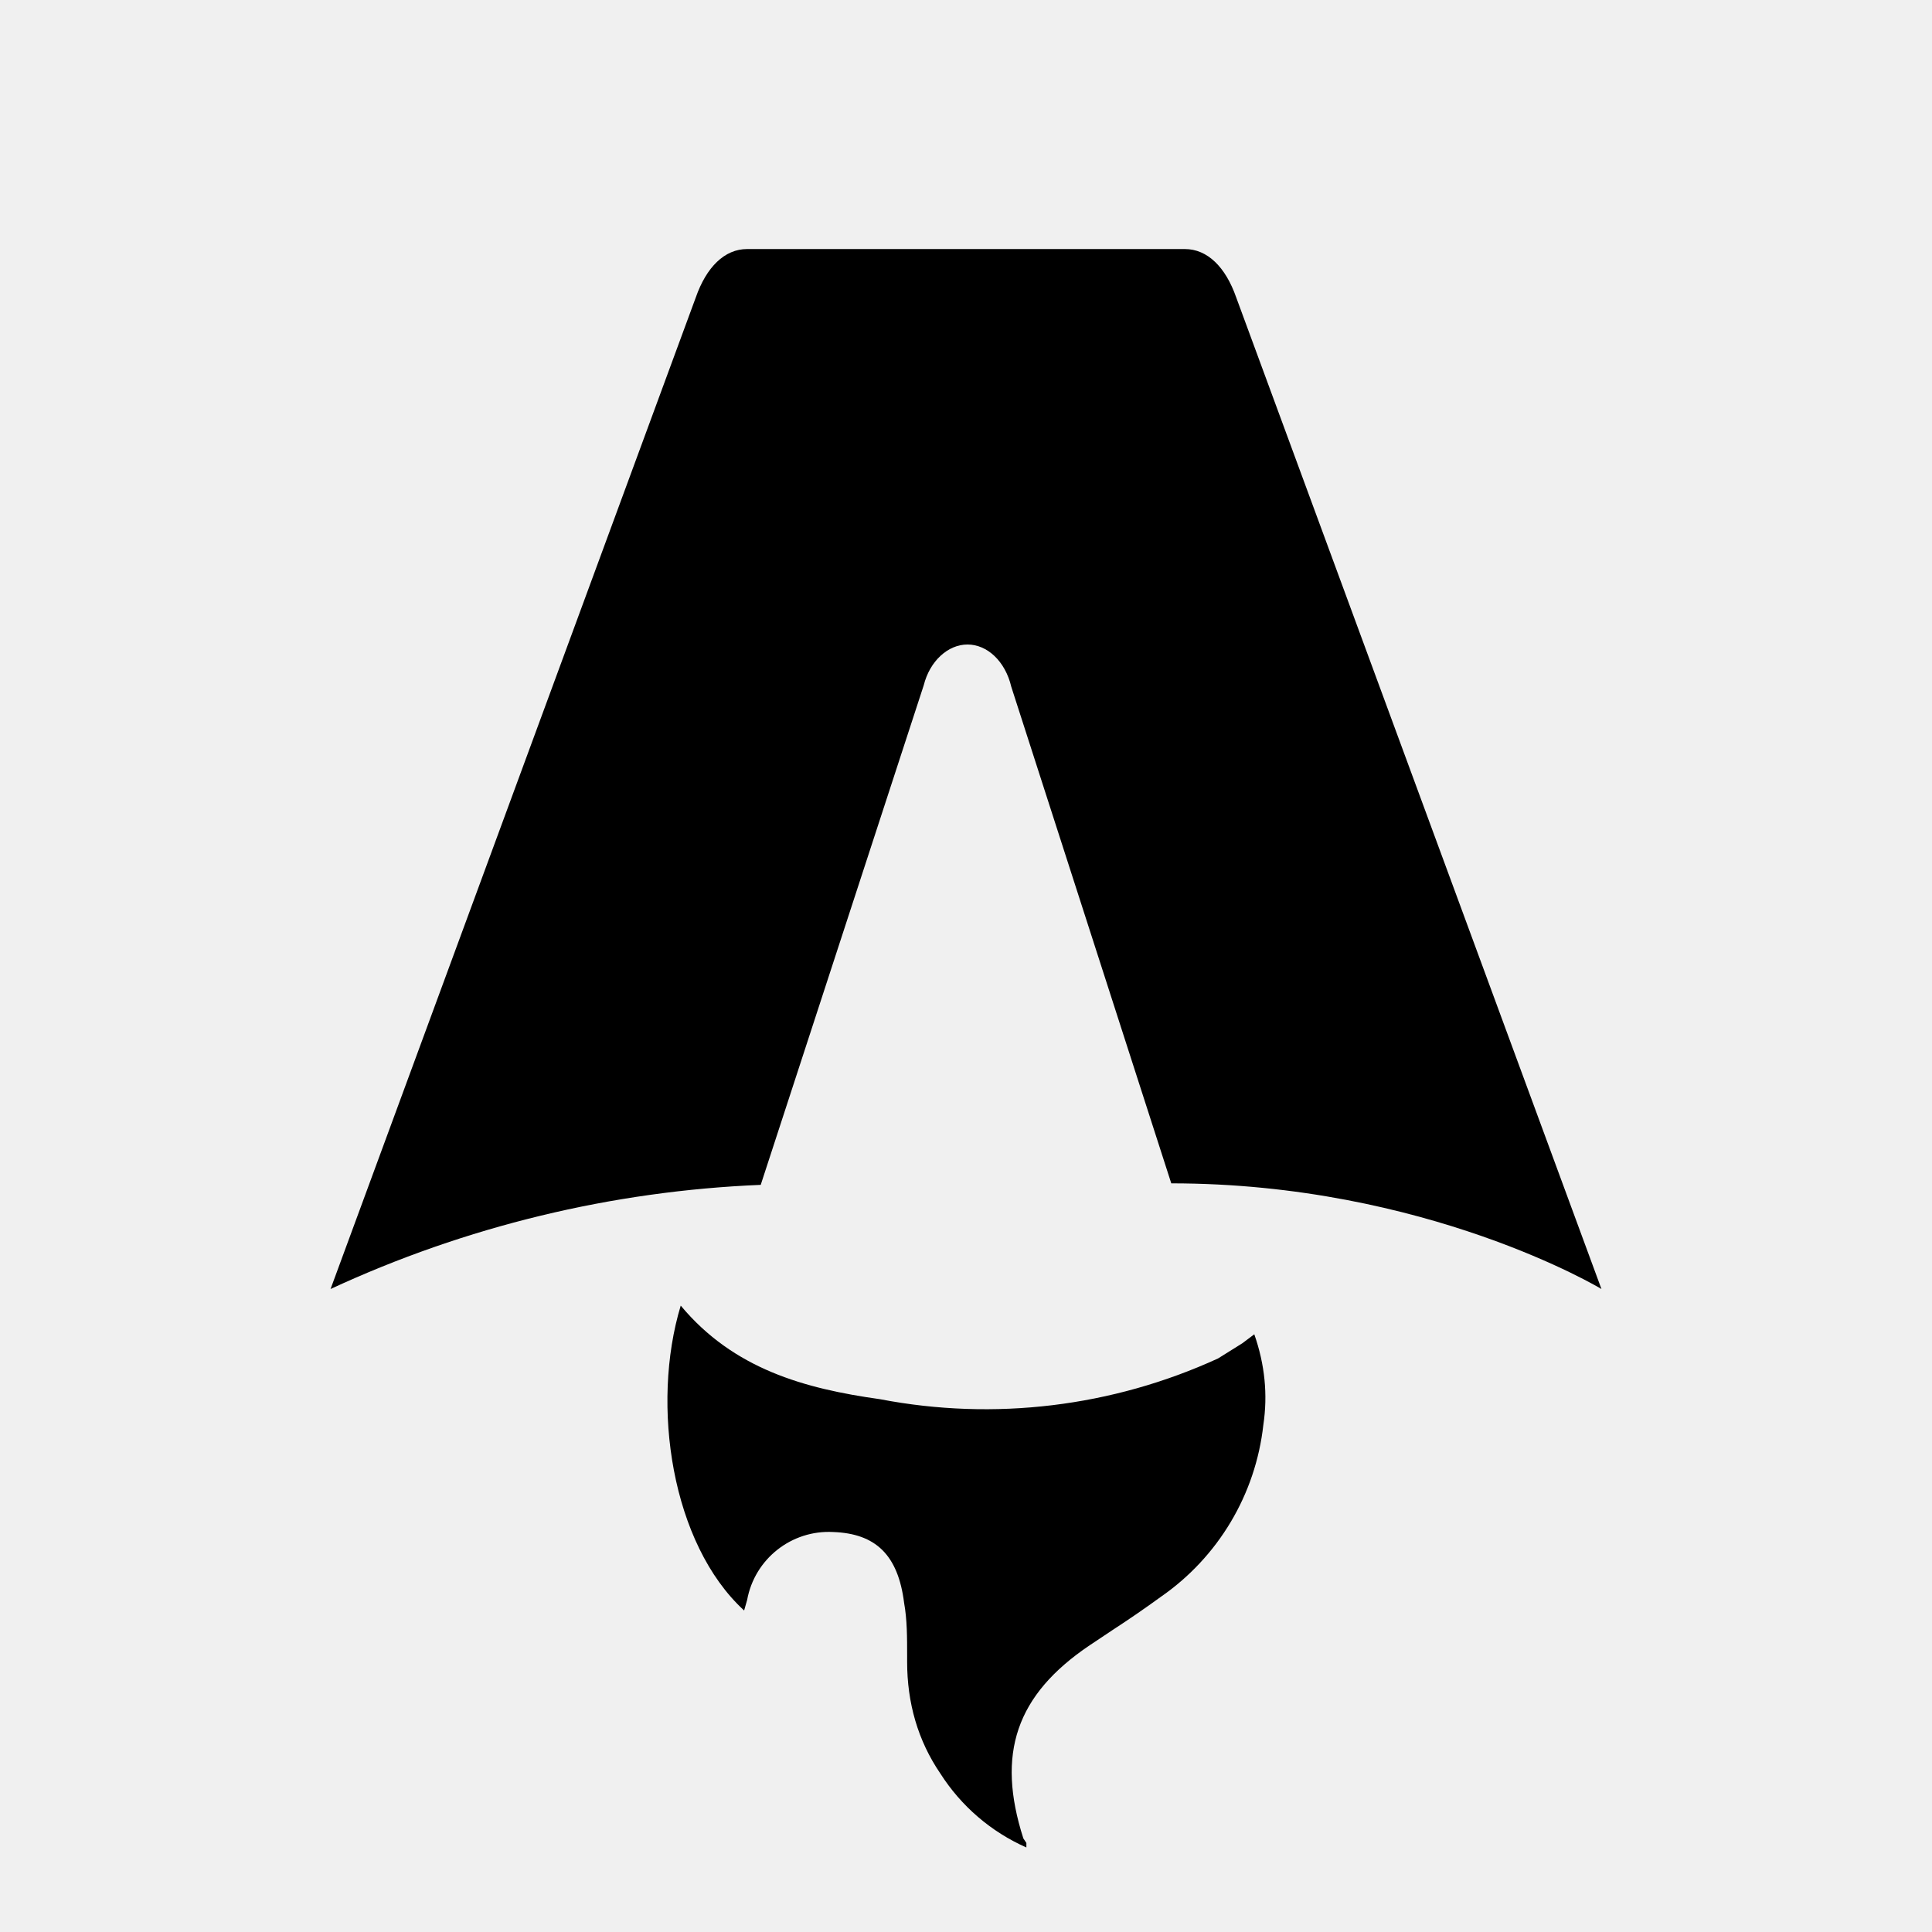
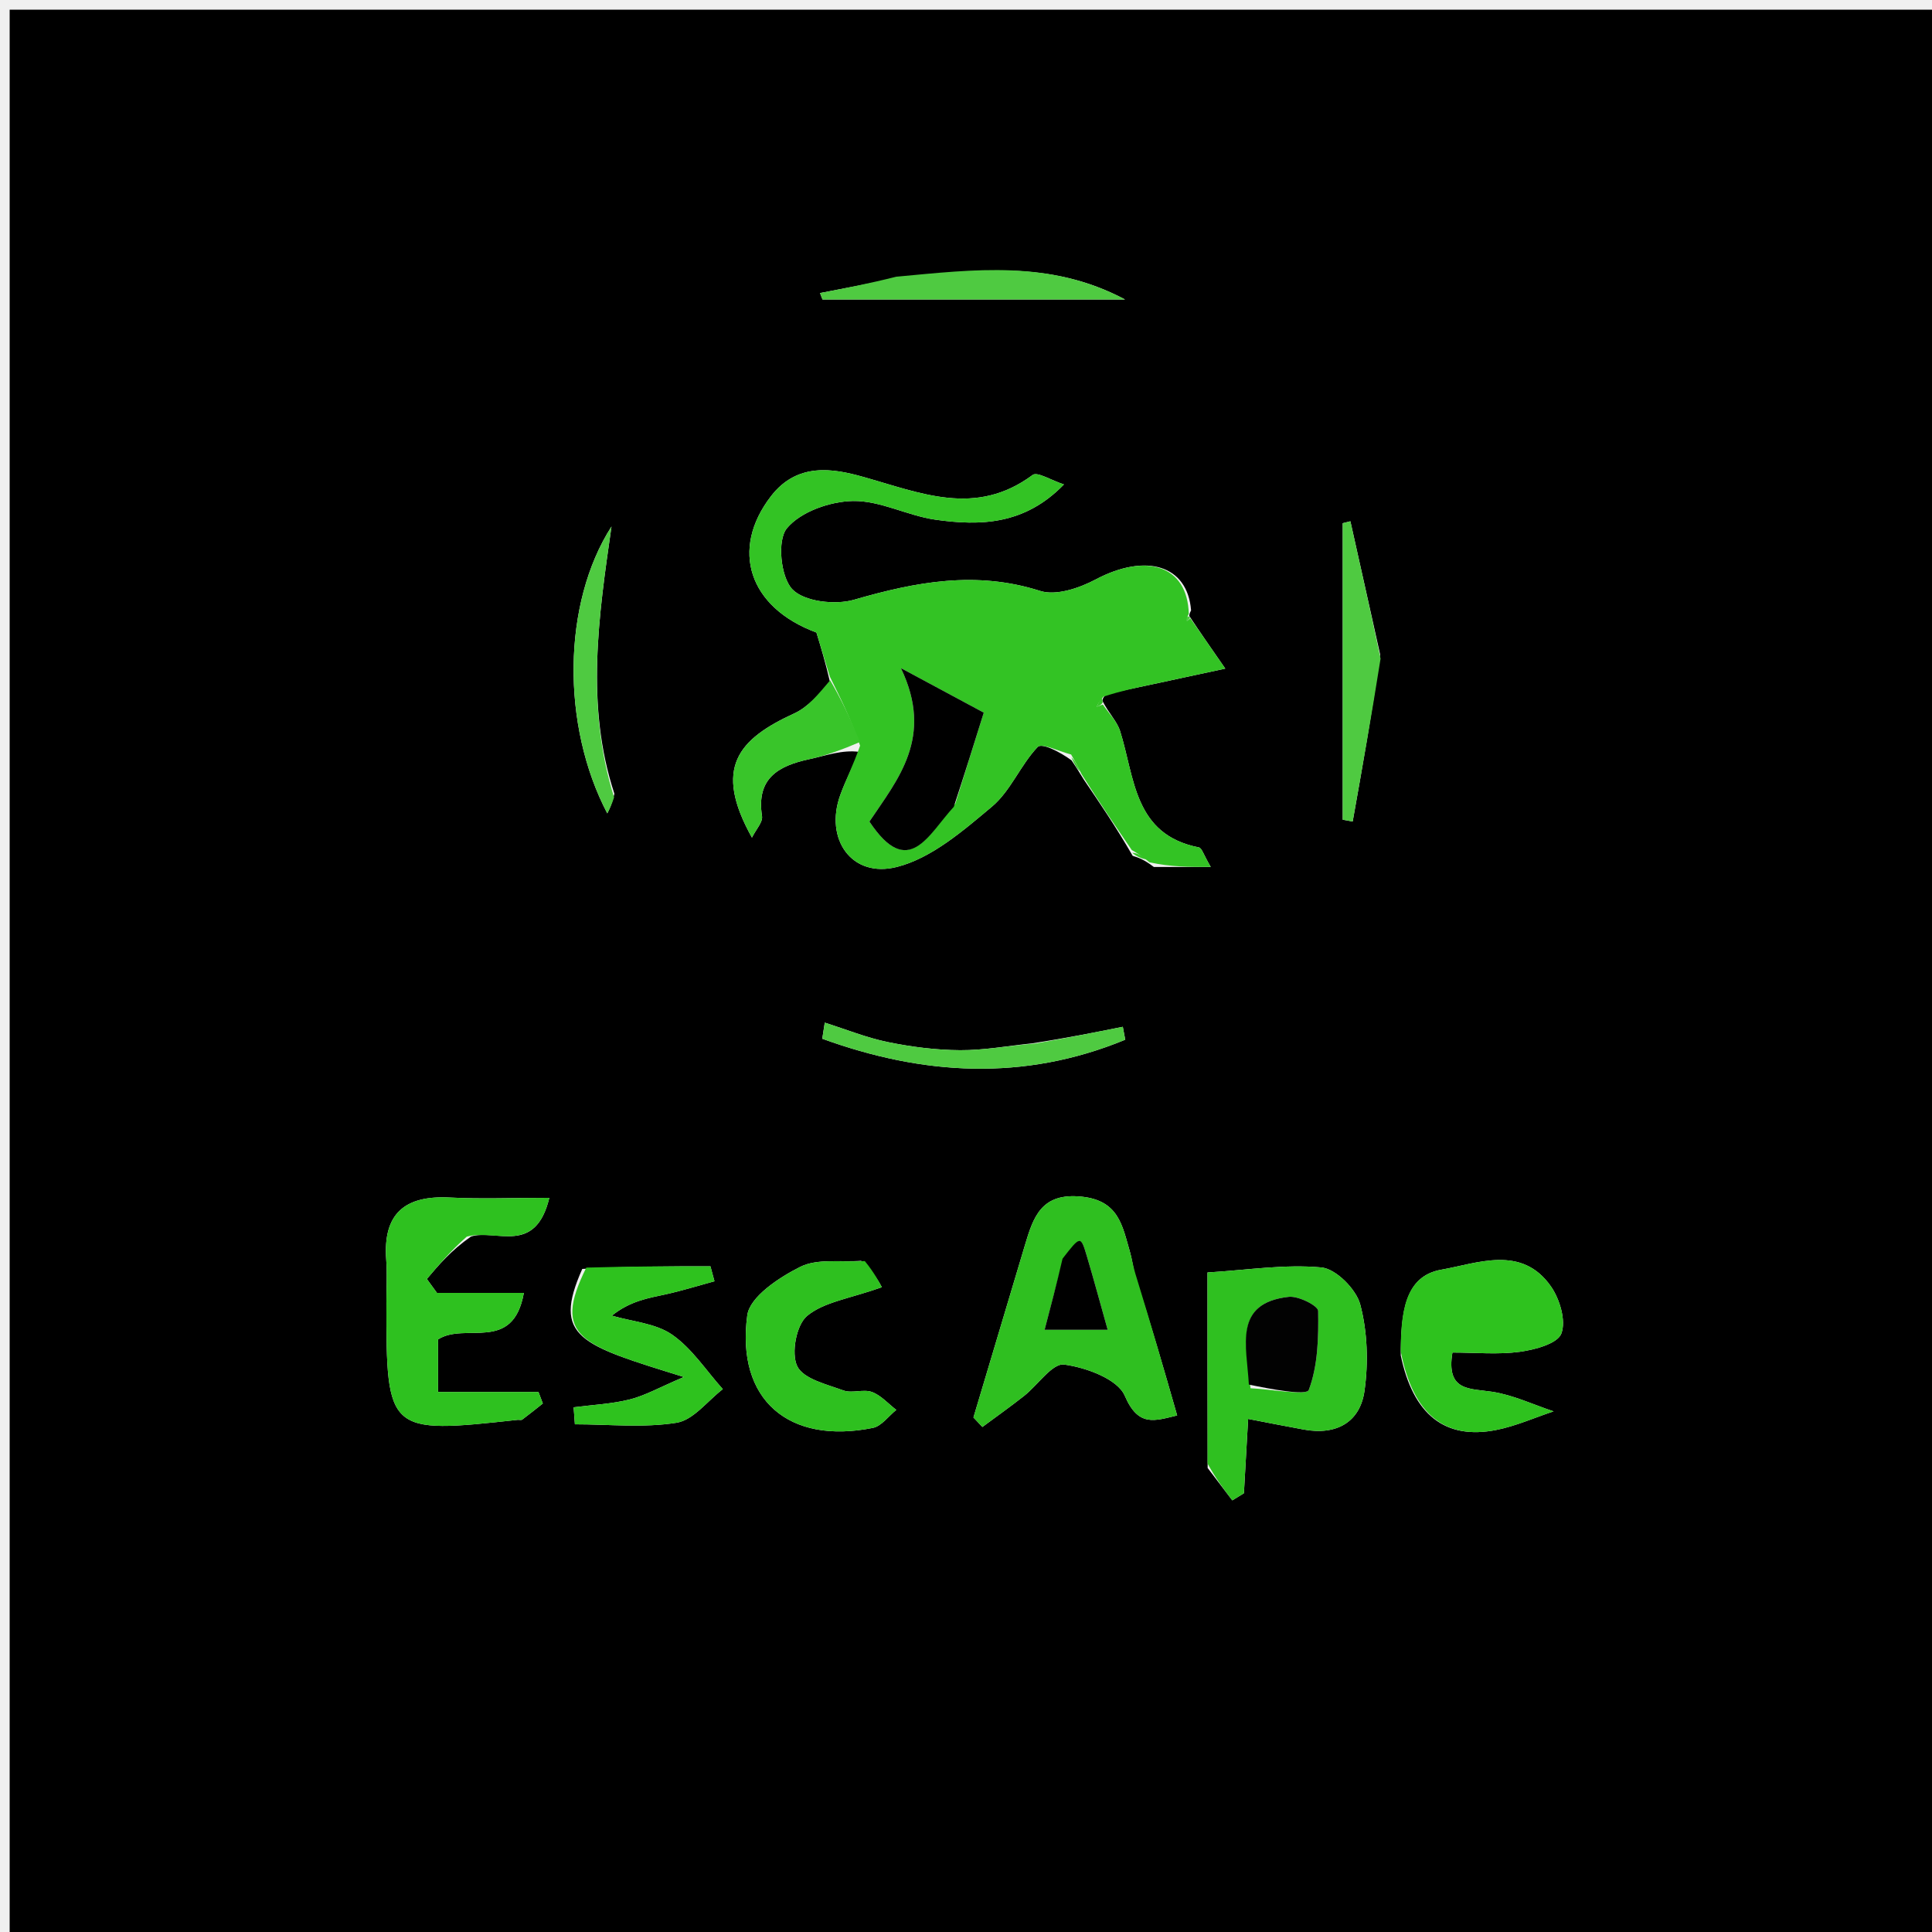
- <svg xmlns="http://www.w3.org/2000/svg" fill="none" viewBox="0 0 128 128">
-   <path d="M50.4 78.5a75.1 75.1 0 0 0-28.5 6.9l24.2-65.7c.7-2 1.9-3.2 3.4-3.2h29c1.5 0 2.7 1.2 3.4 3.2l24.2 65.7s-11.6-7-28.5-7L67 45.5c-.4-1.7-1.6-2.8-2.9-2.8-1.3 0-2.5 1.1-2.9 2.7L50.4 78.5Zm-1.1 28.2Zm-4.2-20.2c-2 6.6-.6 15.8 4.2 20.2a17.5 17.5 0 0 1 .2-.7 5.5 5.5 0 0 1 5.7-4.5c2.8.1 4.3 1.5 4.7 4.7.2 1.1.2 2.3.2 3.5v.4c0 2.7.7 5.2 2.2 7.4a13 13 0 0 0 5.7 4.9v-.3l-.2-.3c-1.8-5.6-.5-9.5 4.4-12.8l1.5-1a73 73 0 0 0 3.2-2.2 16 16 0 0 0 6.8-11.4c.3-2 .1-4-.6-6l-.8.6-1.6 1a37 37 0 0 1-22.4 2.7c-5-.7-9.7-2-13.2-6.2Z" />
-   <style>
-         path { fill: #000; }
-         @media (prefers-color-scheme: dark) {
-             path { fill: #FFF; }
-         }
-     </style>
+ <svg xmlns="http://www.w3.org/2000/svg" version="1.1" id="Layer_1" x="0px" y="0px" width="100%" viewBox="0 0 200 200" enable-background="new 0 0 200 200" xml:space="preserve">
+   <path fill="#000000" opacity="1" stroke="none" d=" M131,201   C87.333,201 44.167,201 1,201   C1,134.333 1,67.667 1,1   C67.667,1 134.333,1 201,1   C201,67.667 201,134.333 201,201   C177.833,201 154.667,201 131,201  M85.968,70.803   C84.737,71.834 83.656,73.194 82.247,73.839   C76.404,76.517 73.808,79.484 77.841,86.711   C78.263,85.857 78.98,85.11 78.883,84.489   C78.276,80.587 80.546,79.284 83.773,78.592   C85.509,78.219 87.192,77.6 88.942,77.834   C88.283,79.322 87.536,80.779 86.983,82.305   C85.338,86.851 88.16,90.951 92.87,89.741   C96.457,88.821 99.711,85.994 102.684,83.504   C104.622,81.881 105.638,79.195 107.422,77.323   C107.84,76.884 109.691,77.808 110.932,78.716   C111.247,79.182 111.561,79.649 112.205,80.718   C113.856,83.143 115.506,85.569 117.255,88.596   C117.827,88.775 118.399,88.953 119.442,89.747   C121.235,89.747 123.028,89.747 125.337,89.747   C124.597,88.491 124.416,87.783 124.109,87.723   C117.361,86.401 117.478,80.517 115.953,75.68   C115.636,74.675 114.777,73.841 114.129,72.562   C114.129,72.562 114.093,72.194 114.597,71.835   C116.031,71.531 117.466,71.231 118.899,70.923   C121.314,70.406 123.728,69.884 126.842,69.213   C125.045,66.625 124.136,65.317 123.163,63.835   C123.163,63.835 122.99,63.77 123.3,63.186   C122.935,58.482 118.624,57.227 113.401,59.996   C111.72,60.888 109.317,61.695 107.681,61.173   C101.043,59.053 94.815,60.228 88.4,62.088   C86.446,62.654 83.215,62.279 82.009,60.988   C80.806,59.702 80.437,55.92 81.459,54.688   C82.879,52.974 85.923,51.907 88.295,51.863   C91.13,51.812 93.954,53.393 96.848,53.8   C101.482,54.453 106.072,54.344 110.14,50.149   C108.805,49.715 107.384,48.808 106.903,49.165   C100.991,53.557 95.289,51.023 89.28,49.345   C86.248,48.497 82.534,47.841 79.818,51.359   C75.571,56.859 77.486,62.88 84.517,65.48   C84.989,67.033 85.447,68.539 85.968,70.803  M117.458,131.936   C117.294,131.134 117.185,130.315 116.956,129.532   C116.187,126.897 115.813,124.284 111.989,123.88   C107.783,123.436 106.968,125.995 106.091,128.931   C104.316,134.866 102.544,140.802 100.771,146.737   C101.08,147.065 101.388,147.393 101.697,147.721   C103.137,146.653 104.604,145.617 106.011,144.506   C107.434,143.383 108.944,141.096 110.158,141.258   C112.434,141.561 115.695,142.76 116.439,144.492   C117.84,147.75 119.509,147.092 121.859,146.526   C120.491,141.756 119.183,137.195 117.458,131.936  M48.754,128.008   C51.33,127.183 55.416,130.006 56.866,123.999   C53.015,123.999 49.775,124.133 46.55,123.967   C41.917,123.729 39.629,125.626 39.982,130.406   C40.092,131.896 39.998,133.402 39.998,134.901   C39.998,148.348 40.125,148.461 53.573,146.983   C53.738,146.965 53.955,147.035 54.065,146.953   C54.787,146.415 55.487,145.848 56.194,145.29   C56.043,144.892 55.893,144.494 55.742,144.096   C52.343,144.096 48.944,144.096 45.347,144.096   C45.347,141.79 45.347,140.083 45.347,138.658   C48.153,136.825 53.105,140.117 54.229,133.839   C50.718,133.839 47.975,133.839 45.233,133.839   C44.885,133.359 44.537,132.879 44.189,132.4   C45.42,130.942 46.652,129.484 48.754,128.008  M125.015,151.966   C125.866,153.084 126.717,154.201 127.568,155.318   C127.969,155.072 128.37,154.826 128.77,154.581   C128.916,152.012 129.061,149.444 129.206,146.887   C131.312,147.29 133.149,147.658 134.992,147.992   C138.326,148.597 140.793,147.246 141.253,143.974   C141.664,141.052 141.562,137.877 140.813,135.044   C140.394,133.458 138.296,131.347 136.791,131.205   C133.003,130.849 129.123,131.476 125,131.726   C125,138.144 125,144.601 125.015,151.966  M145.005,140.312   C146.277,146.425 149.567,149.077 154.884,148.031   C156.912,147.632 158.848,146.759 160.826,146.103   C158.712,145.401 156.643,144.41 154.473,144.077   C152.152,143.722 149.68,144.051 150.353,140.015   C152.762,140.015 155.089,140.245 157.343,139.936   C158.898,139.722 161.226,139.1 161.628,138.053   C162.136,136.729 161.471,134.487 160.553,133.171   C157.529,128.838 152.931,130.785 149.212,131.436   C145.331,132.116 145.029,136.037 145.005,140.312  M60.277,131.359   C57.116,138.46 60.067,139.218 70.793,142.547   C68.297,143.608 66.805,144.463 65.199,144.868   C63.311,145.344 61.326,145.428 59.382,145.683   C59.426,146.27 59.469,146.856 59.513,147.443   C63.034,147.443 66.617,147.833 70.049,147.28   C71.783,147.001 73.243,145.017 74.826,143.804   C73.102,141.884 71.637,139.59 69.573,138.161   C67.861,136.977 65.443,136.813 63.338,136.196   C65.279,134.65 67.125,134.384 68.94,133.983   C70.631,133.609 72.29,133.09 73.962,132.635   C73.823,132.119 73.683,131.602 73.543,131.086   C69.399,131.086 65.255,131.086 60.277,131.359  M89.144,130.519   C87.016,130.679 84.598,130.262 82.835,131.147   C80.646,132.246 77.616,134.238 77.357,136.168   C76.182,144.911 81.663,149.571 90.359,147.815   C91.256,147.633 91.98,146.594 92.783,145.952   C91.951,145.312 91.202,144.443 90.261,144.098   C89.378,143.775 88.198,144.263 87.316,143.94   C85.584,143.306 83.163,142.743 82.529,141.428   C81.883,140.088 82.436,137.144 83.553,136.219   C85.301,134.772 87.967,134.432 91.288,133.253   C91.083,132.856 90.493,131.714 89.144,130.519  M142.872,67.747   C141.845,63.153 140.819,58.558 139.792,53.963   C139.528,54.029 139.263,54.095 138.998,54.161   C138.998,64.393 138.998,74.625 138.998,84.857   C139.342,84.918 139.686,84.98 140.029,85.041   C141.006,79.568 141.983,74.096 142.872,67.747  M63.603,82.172   C60.594,73.031 61.972,63.767 63.302,54.504   C58.2,62.458 58.092,75.095 62.864,84.2   C63.08,83.787 63.308,83.35 63.603,82.172  M92.395,28.885   C89.893,29.369 87.391,29.853 84.889,30.337   C84.974,30.559 85.059,30.781 85.145,31.004   C95.377,31.004 105.61,31.004 116.468,31.004   C108.671,26.862 100.884,27.9 92.395,28.885  M106.821,108.009   C104.344,108.265 101.867,108.73 99.392,108.716   C96.898,108.702 94.373,108.379 91.925,107.879   C89.699,107.425 87.558,106.552 85.38,105.864   C85.294,106.419 85.208,106.975 85.121,107.53   C95.506,111.304 105.949,111.976 116.485,107.631   C116.401,107.185 116.317,106.74 116.233,106.294   C113.358,106.87 110.484,107.447 106.821,108.009  z" />
+   <path fill="#33C324" opacity="1" stroke="none" d=" M123.228,64.008   C124.136,65.317 125.045,66.625 126.842,69.213   C123.728,69.884 121.314,70.406 118.899,70.923   C117.466,71.231 116.031,71.531 114.234,72.114   C113.758,72.651 113.644,72.909 113.531,73.166   C113.743,73.087 113.955,73.008 114.167,72.929   C114.777,73.841 115.636,74.675 115.953,75.68   C117.478,80.517 117.361,86.401 124.109,87.723   C124.416,87.783 124.597,88.491 125.337,89.747   C123.028,89.747 121.235,89.747 118.998,89.269   C118.089,88.525 117.623,88.259 117.157,87.994   C115.506,85.569 113.856,83.143 111.963,80.145   C111.441,79.083 111.162,78.594 110.883,78.105   C109.691,77.808 107.84,76.884 107.422,77.323   C105.638,79.195 104.622,81.881 102.684,83.504   C99.711,85.994 96.457,88.821 92.87,89.741   C88.16,90.951 85.338,86.851 86.983,82.305   C87.536,80.779 88.283,79.322 89.038,77.188   C88.058,74.377 86.982,72.211 85.905,70.045   C85.447,68.539 84.989,67.033 84.517,65.48   C77.486,62.88 75.571,56.859 79.818,51.359   C82.534,47.841 86.248,48.497 89.28,49.345   C95.289,51.023 100.991,53.557 106.903,49.165   C107.384,48.808 108.805,49.715 110.14,50.149   C106.072,54.344 101.482,54.453 96.848,53.8   C93.954,53.393 91.13,51.812 88.295,51.863   C85.923,51.907 82.879,52.974 81.459,54.688   C80.437,55.92 80.806,59.702 82.009,60.988   C83.215,62.279 86.446,62.654 88.4,62.088   C94.815,60.228 101.043,59.053 107.681,61.173   C109.317,61.695 111.72,60.888 113.401,59.996   C118.624,57.227 122.935,58.482 123.062,63.562   C122.825,63.938 122.871,64.283 122.871,64.283   C122.871,64.283 123.228,64.008 123.228,64.008  M98.905,83.169   C99.869,80.081 100.833,76.993 101.839,73.774   C99.468,72.5 97.1,71.227 93.261,69.163   C96.708,76.341 92.928,80.671 90.002,85.049   C94.057,91.16 96.115,86.355 98.905,83.169  M121.494,62.58   C121.494,62.58 121.457,62.507 121.494,62.58  z" />
+   <path fill="#2FBF20" opacity="1" stroke="none" d=" M117.666,132.285   C119.183,137.195 120.491,141.756 121.859,146.526   C119.509,147.092 117.84,147.75 116.439,144.492   C115.695,142.76 112.434,141.561 110.158,141.258   C108.944,141.096 107.434,143.383 106.011,144.506   C104.604,145.617 103.137,146.653 101.697,147.721   C101.388,147.393 101.08,147.065 100.771,146.737   C102.544,140.802 104.316,134.866 106.091,128.931   C106.968,125.995 107.783,123.436 111.989,123.88   C115.813,124.284 116.187,126.897 116.956,129.532   C117.185,130.315 117.294,131.134 117.666,132.285  M109.975,130.677   C109.374,132.962 108.772,135.247 108.137,137.66   C110.605,137.66 112.647,137.66 114.666,137.66   C113.885,134.885 113.221,132.41 112.487,129.956   C111.874,127.907 111.838,127.918 109.975,130.677  z" />
+   <path fill="#2EC11F" opacity="1" stroke="none" d=" M48.319,128.017   C46.652,129.484 45.42,130.942 44.189,132.4   C44.537,132.879 44.885,133.359 45.233,133.839   C47.975,133.839 50.718,133.839 54.229,133.839   C53.105,140.117 48.153,136.825 45.347,138.658   C45.347,140.083 45.347,141.79 45.347,144.096   C48.944,144.096 52.343,144.096 55.742,144.096   C55.893,144.494 56.043,144.892 56.194,145.29   C55.487,145.848 54.787,146.415 54.065,146.953   C53.955,147.035 53.738,146.965 53.573,146.983   C40.125,148.461 39.998,148.348 39.998,134.901   C39.998,133.402 40.092,131.896 39.982,130.406   C39.629,125.626 41.917,123.729 46.55,123.967   C49.775,124.133 53.015,123.999 56.866,123.999   C55.416,130.006 51.33,127.183 48.319,128.017  z" />
+   <path fill="#2FC020" opacity="1" stroke="none" d=" M125.008,151.512   C125,144.601 125,138.144 125,131.726   C129.123,131.476 133.003,130.849 136.791,131.205   C138.296,131.347 140.394,133.458 140.813,135.044   C141.562,137.877 141.664,141.052 141.253,143.974   C140.793,147.246 138.326,148.597 134.992,147.992   C133.149,147.658 131.312,147.29 129.206,146.887   C129.061,149.444 128.916,152.012 128.77,154.581   C128.37,154.826 127.969,155.072 127.568,155.318   C126.717,154.201 125.866,153.084 125.008,151.512  M129.453,143.712   C131.556,143.806 135.252,144.501 135.484,143.887   C136.433,141.376 136.501,138.462 136.455,135.703   C136.447,135.172 134.411,134.138 133.412,134.249   C127.645,134.89 129.061,139.297 129.453,143.712  z" />
+   <path fill="#2EC21E" opacity="1" stroke="none" d=" M145.003,139.893   C145.029,136.037 145.331,132.116 149.212,131.436   C152.931,130.785 157.529,128.838 160.553,133.171   C161.471,134.487 162.136,136.729 161.628,138.053   C161.226,139.1 158.898,139.722 157.343,139.936   C155.089,140.245 152.762,140.015 150.353,140.015   C149.68,144.051 152.152,143.722 154.473,144.077   C156.643,144.41 158.712,145.401 160.826,146.103   C158.848,146.759 156.912,147.632 154.884,148.031   C149.567,149.077 146.277,146.425 145.003,139.893  z" />
+   <path fill="#2EC21E" opacity="1" stroke="none" d=" M60.694,131.222   C65.255,131.086 69.399,131.086 73.543,131.086   C73.683,131.602 73.823,132.119 73.962,132.635   C72.29,133.09 70.631,133.609 68.94,133.983   C67.125,134.384 65.279,134.65 63.338,136.196   C65.443,136.813 67.861,136.977 69.573,138.161   C71.637,139.59 73.102,141.884 74.826,143.804   C73.243,145.017 71.783,147.001 70.049,147.28   C66.617,147.833 63.034,147.443 59.513,147.443   C59.469,146.856 59.426,146.27 59.382,145.683   C61.326,145.428 63.311,145.344 65.199,144.868   C66.805,144.463 68.297,143.608 70.793,142.547   C60.067,139.218 57.116,138.46 60.694,131.222  z" />
+   <path fill="#2EC01F" opacity="1" stroke="none" d=" M89.524,130.546   C90.493,131.714 91.083,132.856 91.288,133.253   C87.967,134.432 85.301,134.772 83.553,136.219   C82.436,137.144 81.883,140.088 82.529,141.428   C83.163,142.743 85.584,143.306 87.316,143.94   C88.198,144.263 89.378,143.775 90.261,144.098   C91.202,144.443 91.951,145.312 92.783,145.952   C91.98,146.594 91.256,147.633 90.359,147.815   C81.663,149.571 76.182,144.911 77.357,136.168   C77.616,134.238 80.646,132.246 82.835,131.147   C84.598,130.262 87.016,130.679 89.524,130.546  z" />
+   <path fill="#39C52A" opacity="1" stroke="none" d=" M85.937,70.424   C86.982,72.211 88.058,74.377 89.017,76.817   C87.192,77.6 85.509,78.219 83.773,78.592   C80.546,79.284 78.276,80.587 78.883,84.489   C78.98,85.11 78.263,85.857 77.841,86.711   C73.808,79.484 76.404,76.517 82.247,73.839   C83.656,73.194 84.737,71.834 85.937,70.424  z" />
+   <path fill="#4FCA41" opacity="1" stroke="none" d=" M142.916,68.185   C141.983,74.096 141.006,79.568 140.029,85.041   C139.686,84.98 139.342,84.918 138.998,84.857   C138.998,74.625 138.998,64.393 138.998,54.161   C139.263,54.095 139.528,54.029 139.792,53.963   C140.819,58.558 141.845,63.153 142.916,68.185  z" />
+   <path fill="#4FCA41" opacity="1" stroke="none" d=" M63.569,82.543   C63.308,83.35 63.08,83.787 62.864,84.2   C58.092,75.095 58.2,62.458 63.302,54.504   C61.972,63.767 60.594,73.031 63.569,82.543  z" />
+   <path fill="#4FCA41" opacity="1" stroke="none" d=" M92.777,28.645   C100.884,27.9 108.671,26.862 116.468,31.004   C105.61,31.004 95.377,31.004 85.145,31.004   C85.059,30.781 84.974,30.559 84.889,30.337   C87.391,29.853 89.893,29.369 92.777,28.645  z" />
+   <path fill="#4FCA41" opacity="1" stroke="none" d=" M107.215,108.016   C110.484,107.447 113.358,106.87 116.233,106.294   C116.317,106.74 116.401,107.185 116.485,107.631   C105.949,111.976 95.506,111.304 85.121,107.53   C85.208,106.975 85.294,106.419 85.38,105.864   C87.558,106.552 89.699,107.425 91.925,107.879   C94.373,108.379 96.898,108.702 99.392,108.716   C101.867,108.73 104.344,108.265 107.215,108.016  z" />
+   <path fill="#35C426" opacity="1" stroke="none" d=" M114.148,72.745   C113.955,73.008 113.743,73.087 113.531,73.166   C113.644,72.909 113.758,72.651 113.982,72.294   C114.093,72.194 114.129,72.562 114.148,72.745  z" />
+   <path fill="#35C426" opacity="1" stroke="none" d=" M117.206,88.295   C117.623,88.259 118.089,88.525 118.763,88.961   C118.399,88.953 117.827,88.775 117.206,88.295  z" />
+   <path fill="#35C426" opacity="1" stroke="none" d=" M110.907,78.41   C111.162,78.594 111.441,79.083 111.798,79.844   C111.561,79.649 111.247,79.182 110.907,78.41  z" />
+   <path fill="#000000" opacity="1" stroke="none" d=" M98.737,83.519   C96.115,86.355 94.057,91.16 90.002,85.049   C92.928,80.671 96.708,76.341 93.261,69.163   C97.1,71.227 99.468,72.5 101.839,73.774   C100.833,76.993 99.869,80.081 98.737,83.519  z" />
+   <path fill="#4FCA41" opacity="1" stroke="none" d=" M123.195,63.922   C123.228,64.008 122.871,64.283 122.871,64.283   C122.871,64.283 122.825,63.938 122.908,63.854   C122.99,63.77 123.163,63.835 123.195,63.922  z" />
+   <path fill="#4FCA41" opacity="1" stroke="none" d=" M121.475,62.543   C121.457,62.507 121.494,62.58 121.475,62.543  z" />
+   <path fill="#000000" opacity="1" stroke="none" d=" M109.994,130.299   C111.838,127.918 111.874,127.907 112.487,129.956   C113.221,132.41 113.885,134.885 114.666,137.66   C112.647,137.66 110.605,137.66 108.137,137.66   C108.772,135.247 109.374,132.962 109.994,130.299  z" />
+   <path fill="#020202" opacity="1" stroke="none" d=" M129.282,143.331   C129.061,139.297 127.645,134.89 133.412,134.249   C134.411,134.138 136.447,135.172 136.455,135.703   C136.501,138.462 136.433,141.376 135.484,143.887   C135.252,144.501 131.556,143.806 129.282,143.331  z" />
</svg>
